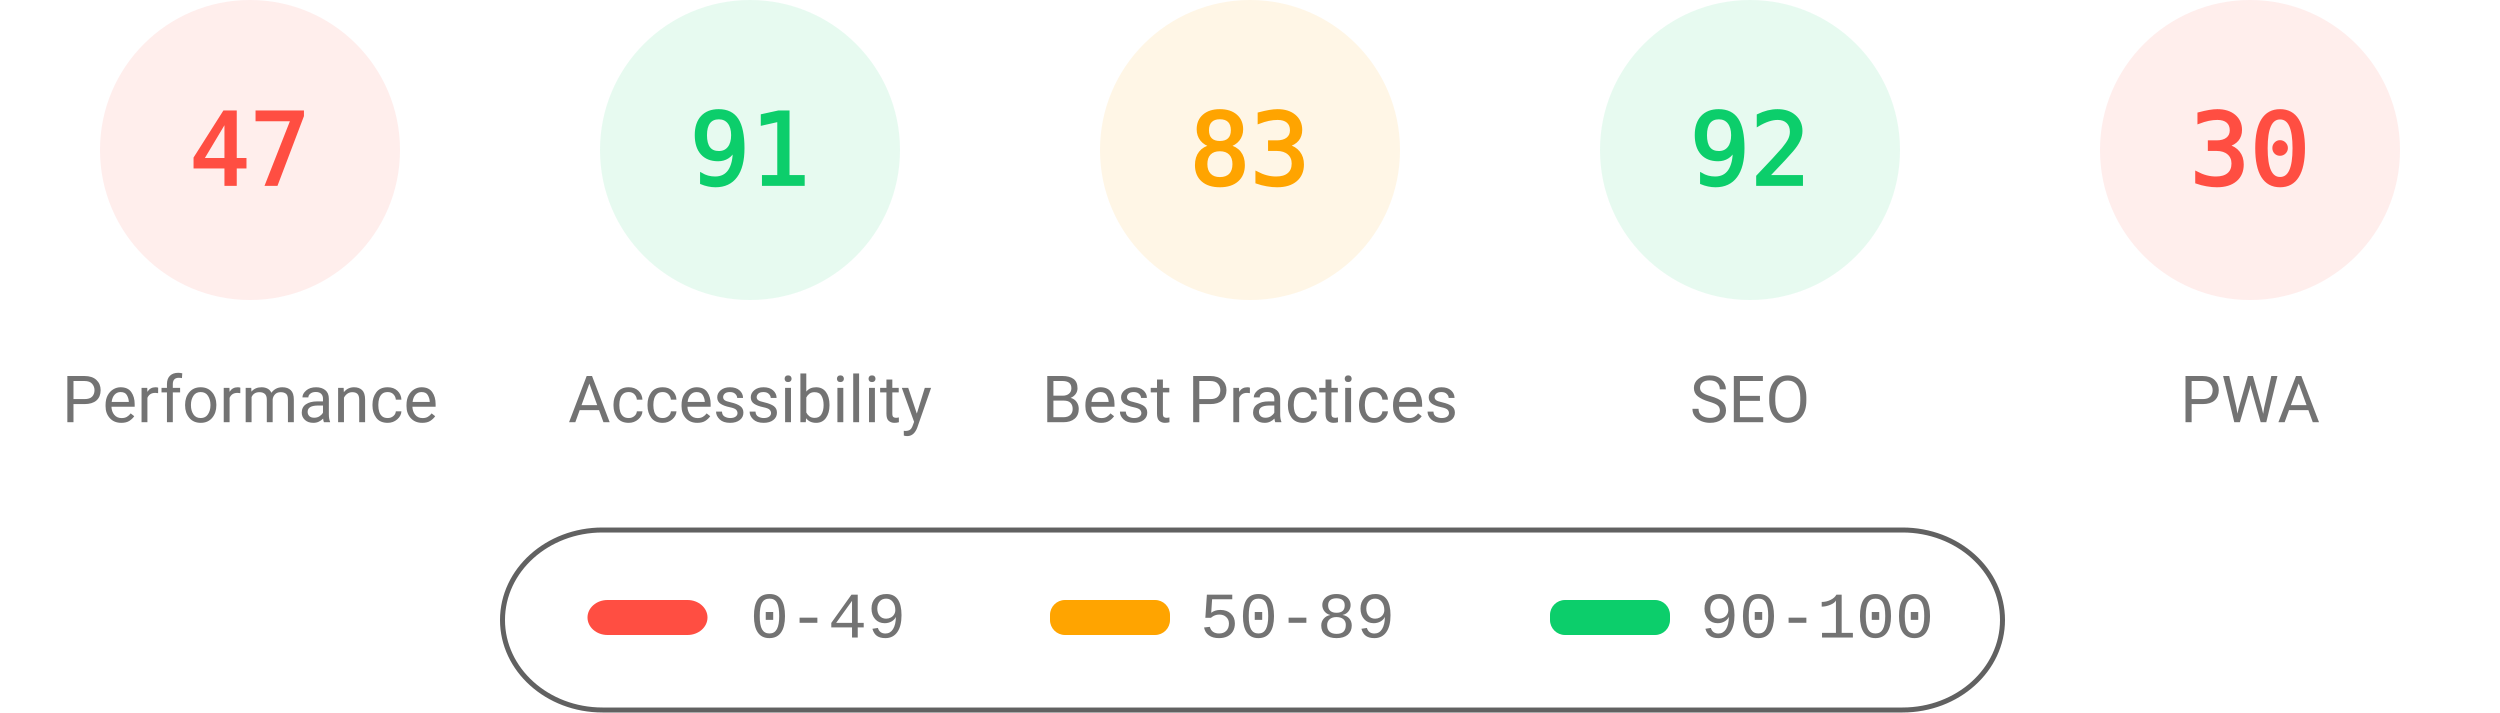
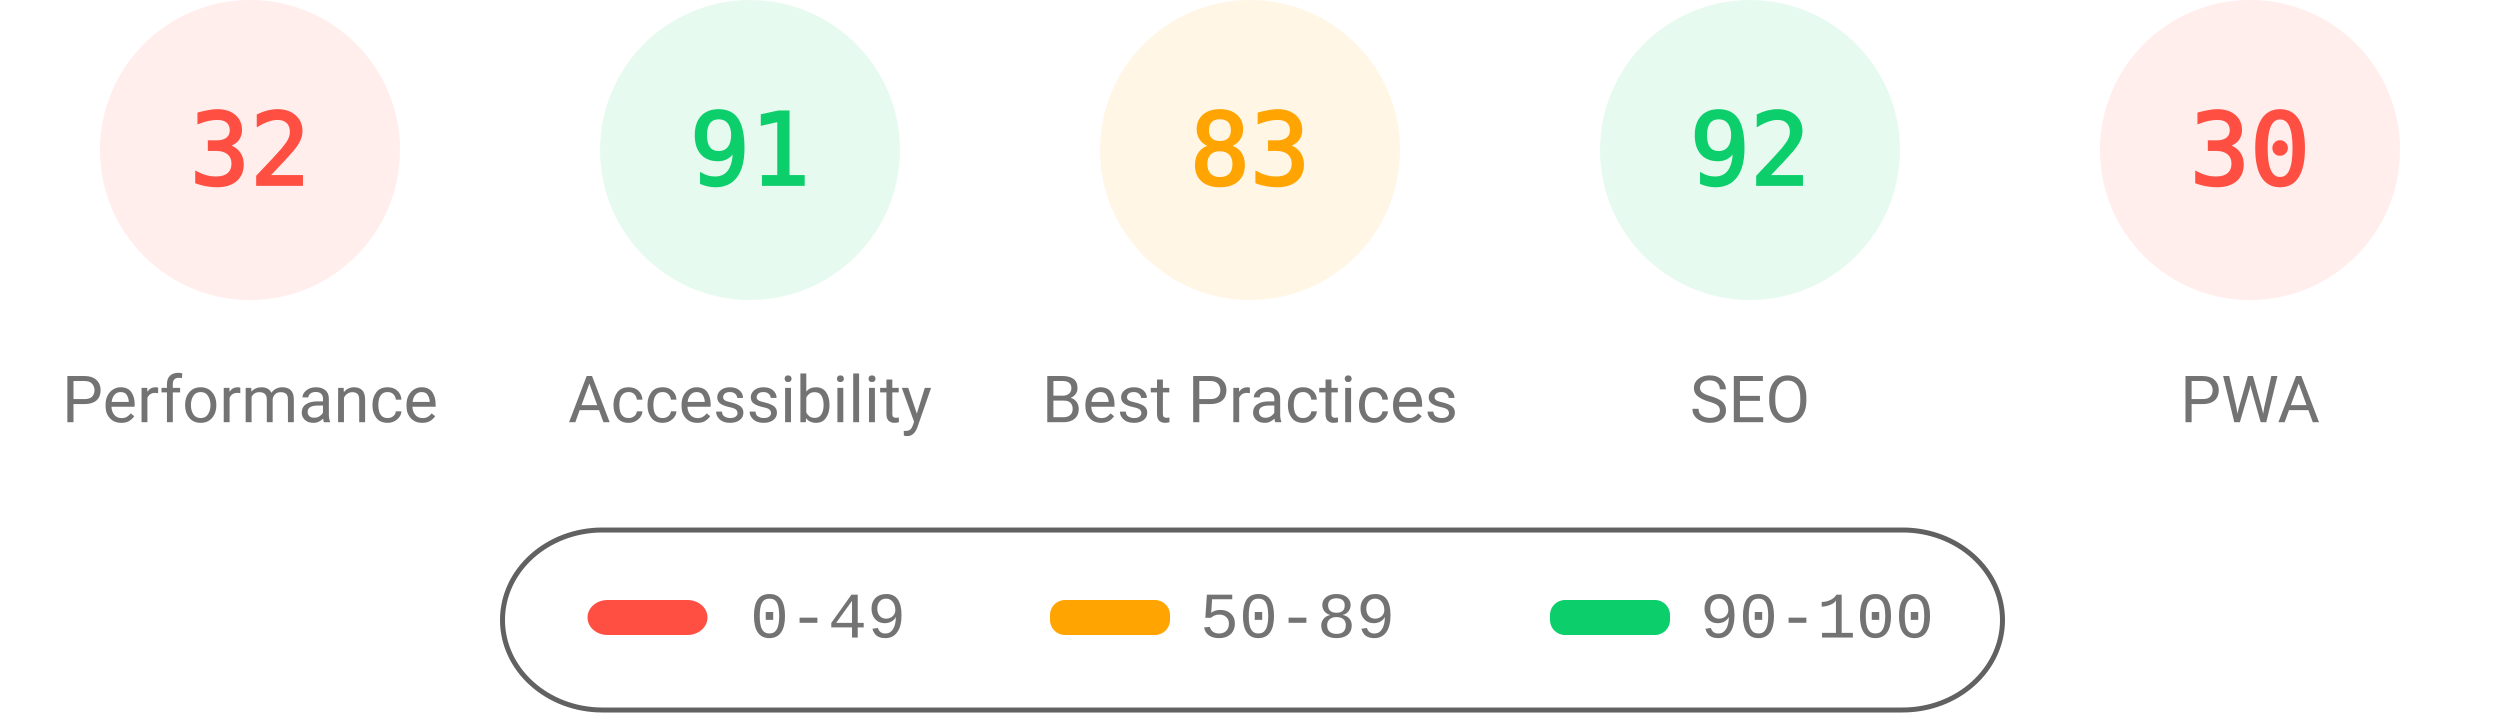
<svg xmlns="http://www.w3.org/2000/svg" fill="none" width="1000" height="285">
  <style>.gauge-base{opacity:.1}.gauge-arc{fill:none;animation-delay:250ms;stroke-linecap:round;transform:rotate(-90deg);transform-origin:100px 60px;animation:load-gauge 1s ease forwards}.guage-text{font-size:40px;font-family:monospace;text-align:center}.guage-red{color:#ff4e42;fill:#ff4e42;stroke:#ff4e42}.guage-orange{color:#ffa400;fill:#ffa400;stroke:#ffa400}.guage-green{color:#0cce6b;fill:#0cce6b;stroke:#0cce6b}.guage-undefined{color:#5c5c5c;fill:#5c5c5c;stroke:#5c5c5c}.guage-title{color:#737373;fill:#737373;stroke:none;font-size:26px;line-height:26px;font-family:Roboto,Halvetica,Arial,sans-serif}@keyframes load-gauge{from{stroke-dasharray:0 352.858}}</style>
  <svg class="guage-div guage-perf guage-red" viewBox="0 0 200 200" width="200" height="200">
    <circle class="gauge-base" r="56" cx="100" cy="60" stroke-width="8" />
-     <circle class="gauge-arc guage-arc-1" r="56" cx="100" cy="60" stroke-width="8" style="stroke-dasharray:165.373,351.858" />
-     <text class="guage-text" x="100" y="60" alignment-baseline="central" dominant-baseline="central" text-anchor="middle">47</text>
+     <circle class="gauge-arc guage-arc-1" r="56" cx="100" cy="60" stroke-width="8" style="stroke-dasharray:112.595,351.858" />
+     <text class="guage-text" x="100" y="60" alignment-baseline="central" dominant-baseline="central" text-anchor="middle">32</text>
    <text class="guage-title" x="100" y="160" alignment-baseline="central" dominant-baseline="central" text-anchor="middle">Performance</text>
  </svg>
  <svg class="guage-div guage-acc guage-green" viewBox="0 0 200 200" width="200" height="200" x="200">
    <circle class="gauge-base" r="56" cx="100" cy="60" stroke-width="8" />
    <circle class="gauge-arc guage-arc-2" r="56" cx="100" cy="60" stroke-width="8" style="stroke-dasharray:320.191,351.858" />
    <text class="guage-text" x="100" y="60" alignment-baseline="central" dominant-baseline="central" text-anchor="middle">91</text>
    <text class="guage-title" x="100" y="160" alignment-baseline="central" dominant-baseline="central" text-anchor="middle">Accessibility</text>
  </svg>
  <svg class="guage-div guage-best guage-orange" viewBox="0 0 200 200" width="200" height="200" x="400">
    <circle class="gauge-base" r="56" cx="100" cy="60" stroke-width="8" />
    <circle class="gauge-arc guage-arc-3" r="56" cx="100" cy="60" stroke-width="8" style="stroke-dasharray:292.042,351.858" />
    <text class="guage-text" x="100" y="60" alignment-baseline="central" dominant-baseline="central" text-anchor="middle">83</text>
    <text class="guage-title" x="100" y="160" alignment-baseline="central" dominant-baseline="central" text-anchor="middle">Best Practices</text>
  </svg>
  <svg class="guage-div guage-seo guage-green" viewBox="0 0 200 200" width="200" height="200" x="600">
    <circle class="gauge-base" r="56" cx="100" cy="60" stroke-width="8" />
    <circle class="gauge-arc guage-arc-4" r="56" cx="100" cy="60" stroke-width="8" style="stroke-dasharray:323.709,351.858" />
    <text class="guage-text" x="100" y="60" alignment-baseline="central" dominant-baseline="central" text-anchor="middle">92</text>
    <text class="guage-title" x="100" y="160" alignment-baseline="central" dominant-baseline="central" text-anchor="middle">SEO</text>
  </svg>
  <svg class="guage-div guage-pwa guage-red" viewBox="0 0 200 200" width="200" height="200" x="800">
    <circle class="gauge-base" r="56" cx="100" cy="60" stroke-width="8" />
    <circle class="gauge-arc guage-arc-4" r="56" cx="100" cy="60" stroke-width="8" style="stroke-dasharray:105.557,351.858" />
    <text class="guage-text" x="100" y="60" alignment-baseline="central" dominant-baseline="central" text-anchor="middle">30</text>
    <text class="guage-title" x="100" y="160" alignment-baseline="central" dominant-baseline="central" text-anchor="middle">PWA</text>
  </svg>
  <svg width="604" height="76" x="200" y="210">
    <path fill="none" id="canvas_background" d="M-1-1h604v80H-1z" />
    <rect fill-opacity="0" stroke="#616161" stroke-width="2" rx="40" id="svg_2" height="72" width="600" y="2" x="1" fill="#000" />
    <rect stroke="#000" rx="8" id="svg_3" height="14" width="48" y="30" x="35" stroke-opacity="null" stroke-width="0" fill="#ff4e42" />
    <rect stroke="#000" rx="6" id="svg_4" height="14" width="48" y="30" x="220" stroke-opacity="null" stroke-width="0" fill="#ffa400" />
    <rect stroke="#000" rx="6" id="svg_5" height="14" width="48" y="30" x="420" stroke-opacity="null" stroke-width="0" fill="#0cce6b" />
    <text xml:space="preserve" text-anchor="start" font-family="'Courier New', Courier, monospace" font-size="26" id="svg_6" y="45" x="100" stroke-opacity="null" stroke-width="0" stroke="#000" fill="#737373">0-49</text>
    <text xml:space="preserve" text-anchor="start" font-family="'Courier New', Courier, monospace" font-size="26" id="svg_7" y="45" x="280" stroke-opacity="null" stroke-width="0" stroke="#000" fill="#737373">50-89</text>
    <text xml:space="preserve" text-anchor="start" font-family="'Courier New', Courier, monospace" font-size="26" id="svg_8" y="45" x="480" stroke-opacity="null" stroke-width="0" stroke="#000" fill="#737373">90-100</text>
  </svg>
</svg>
